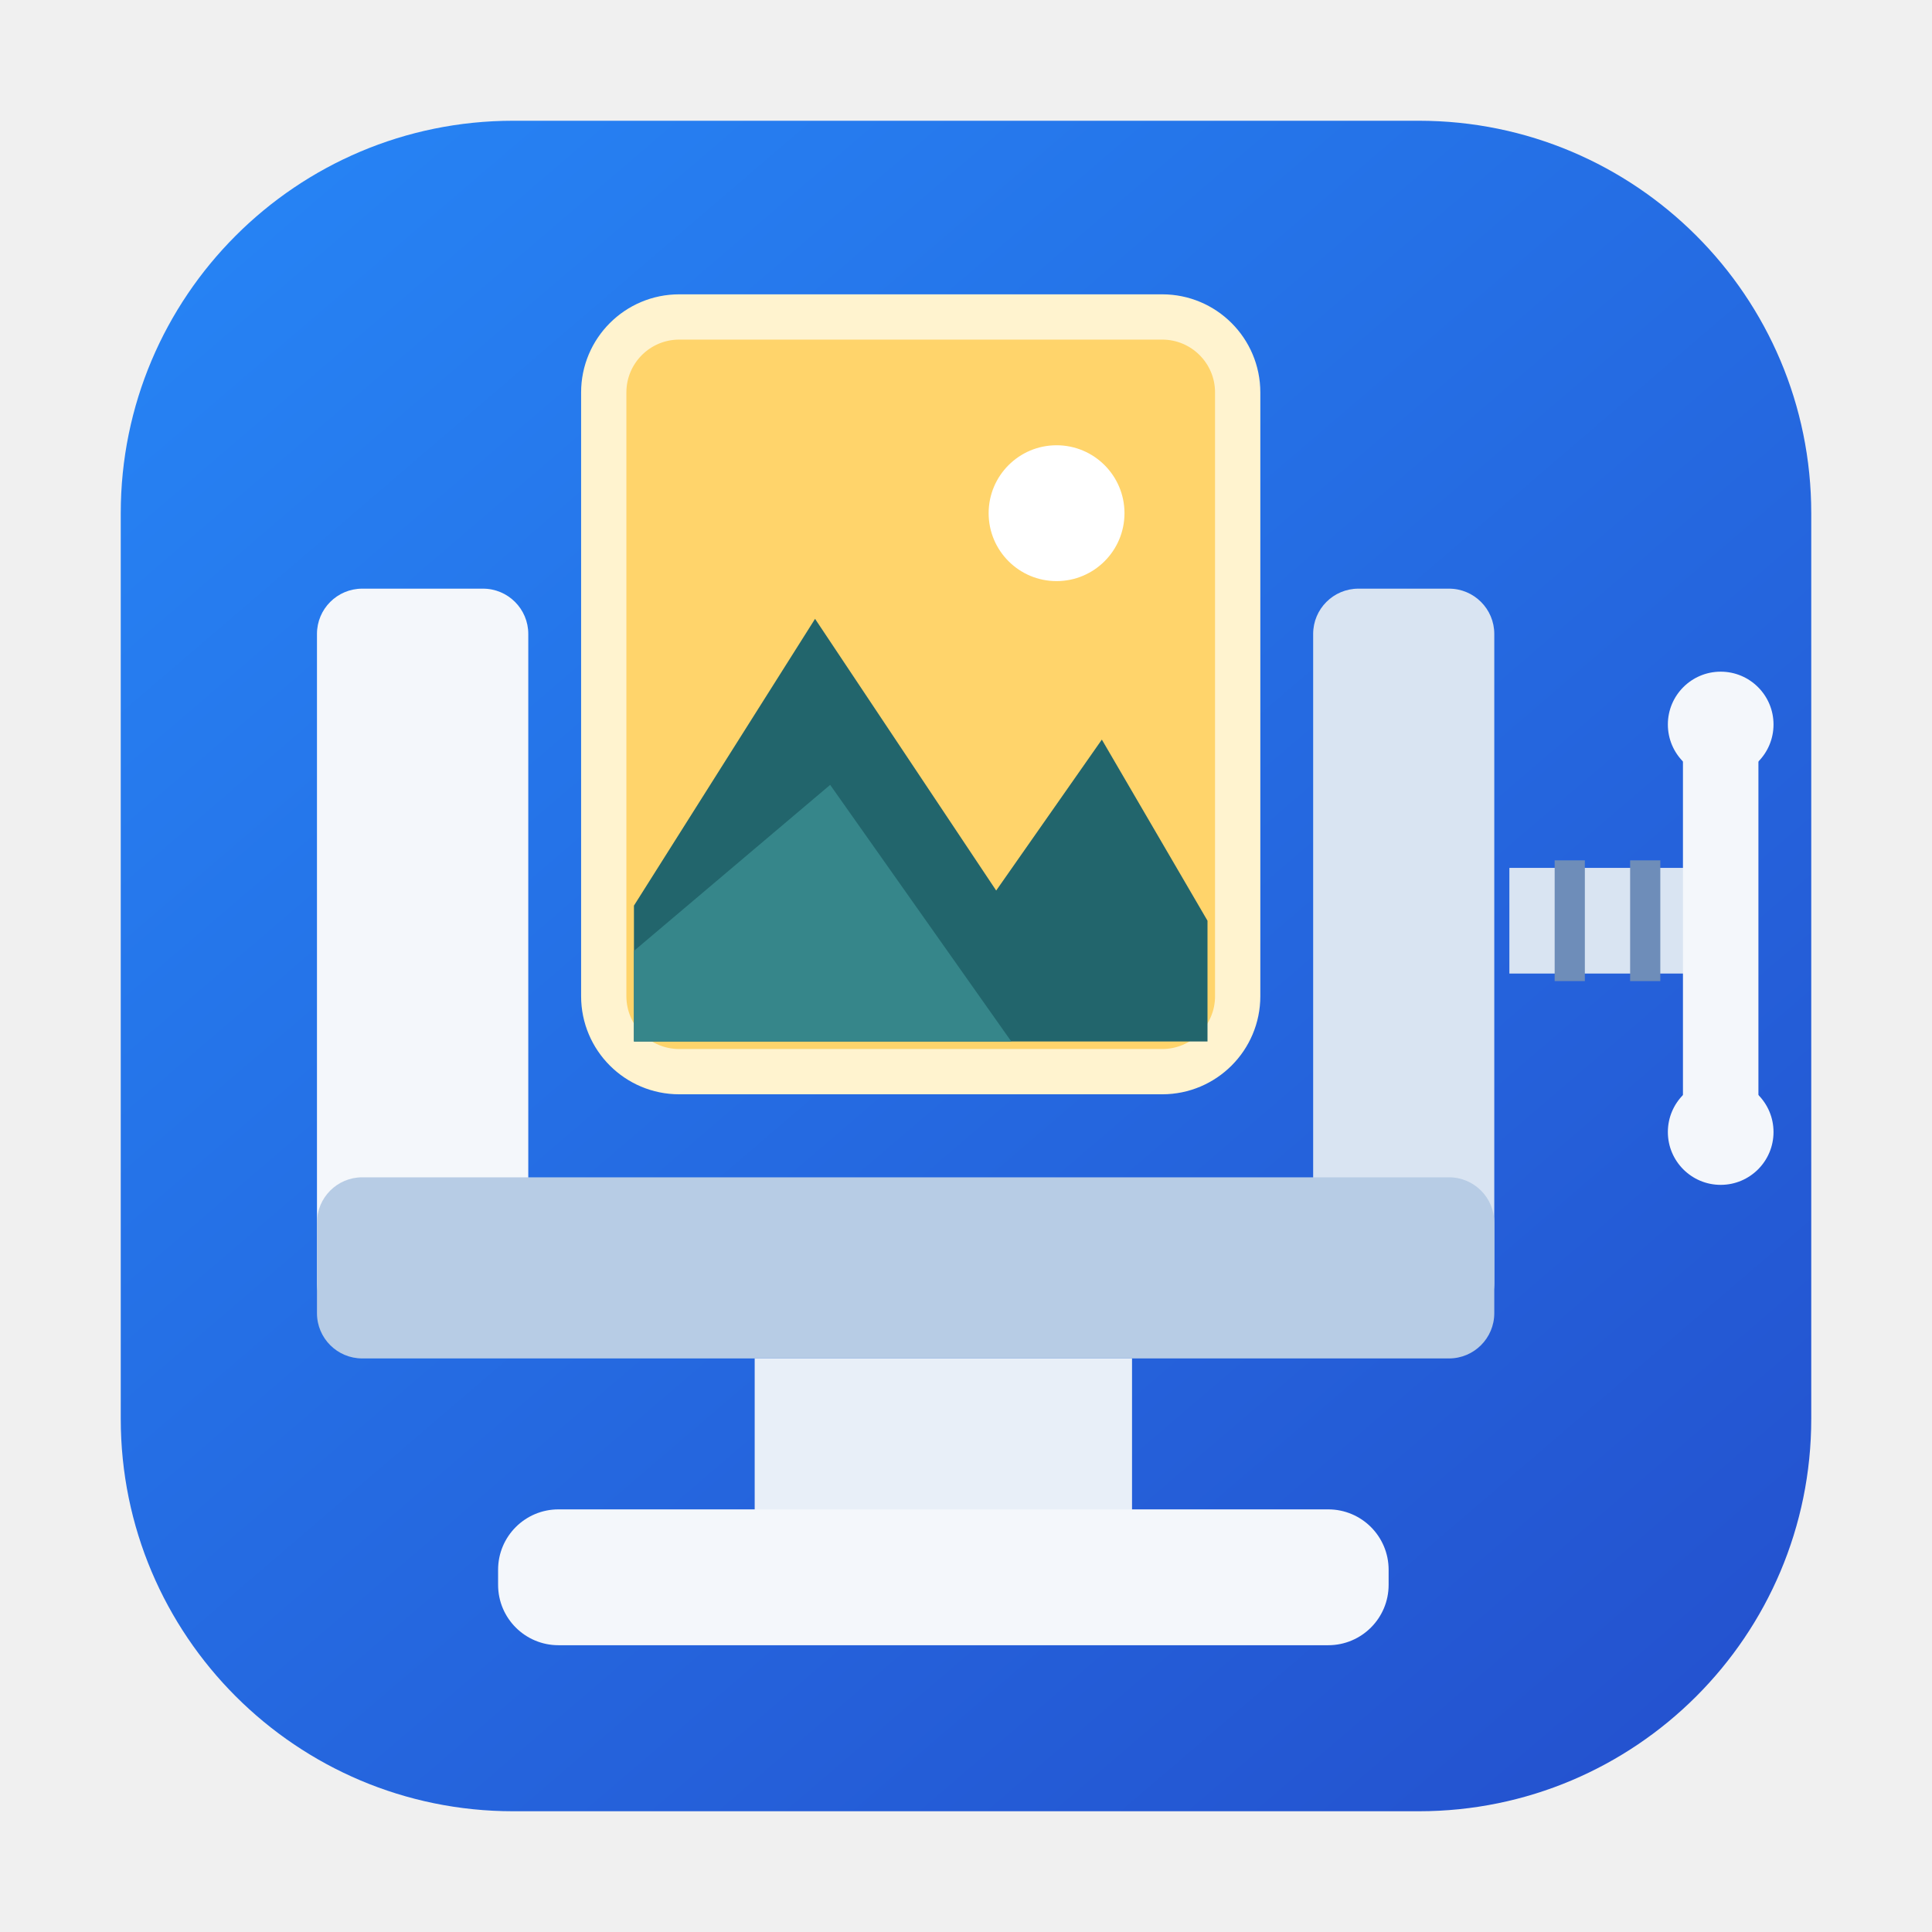
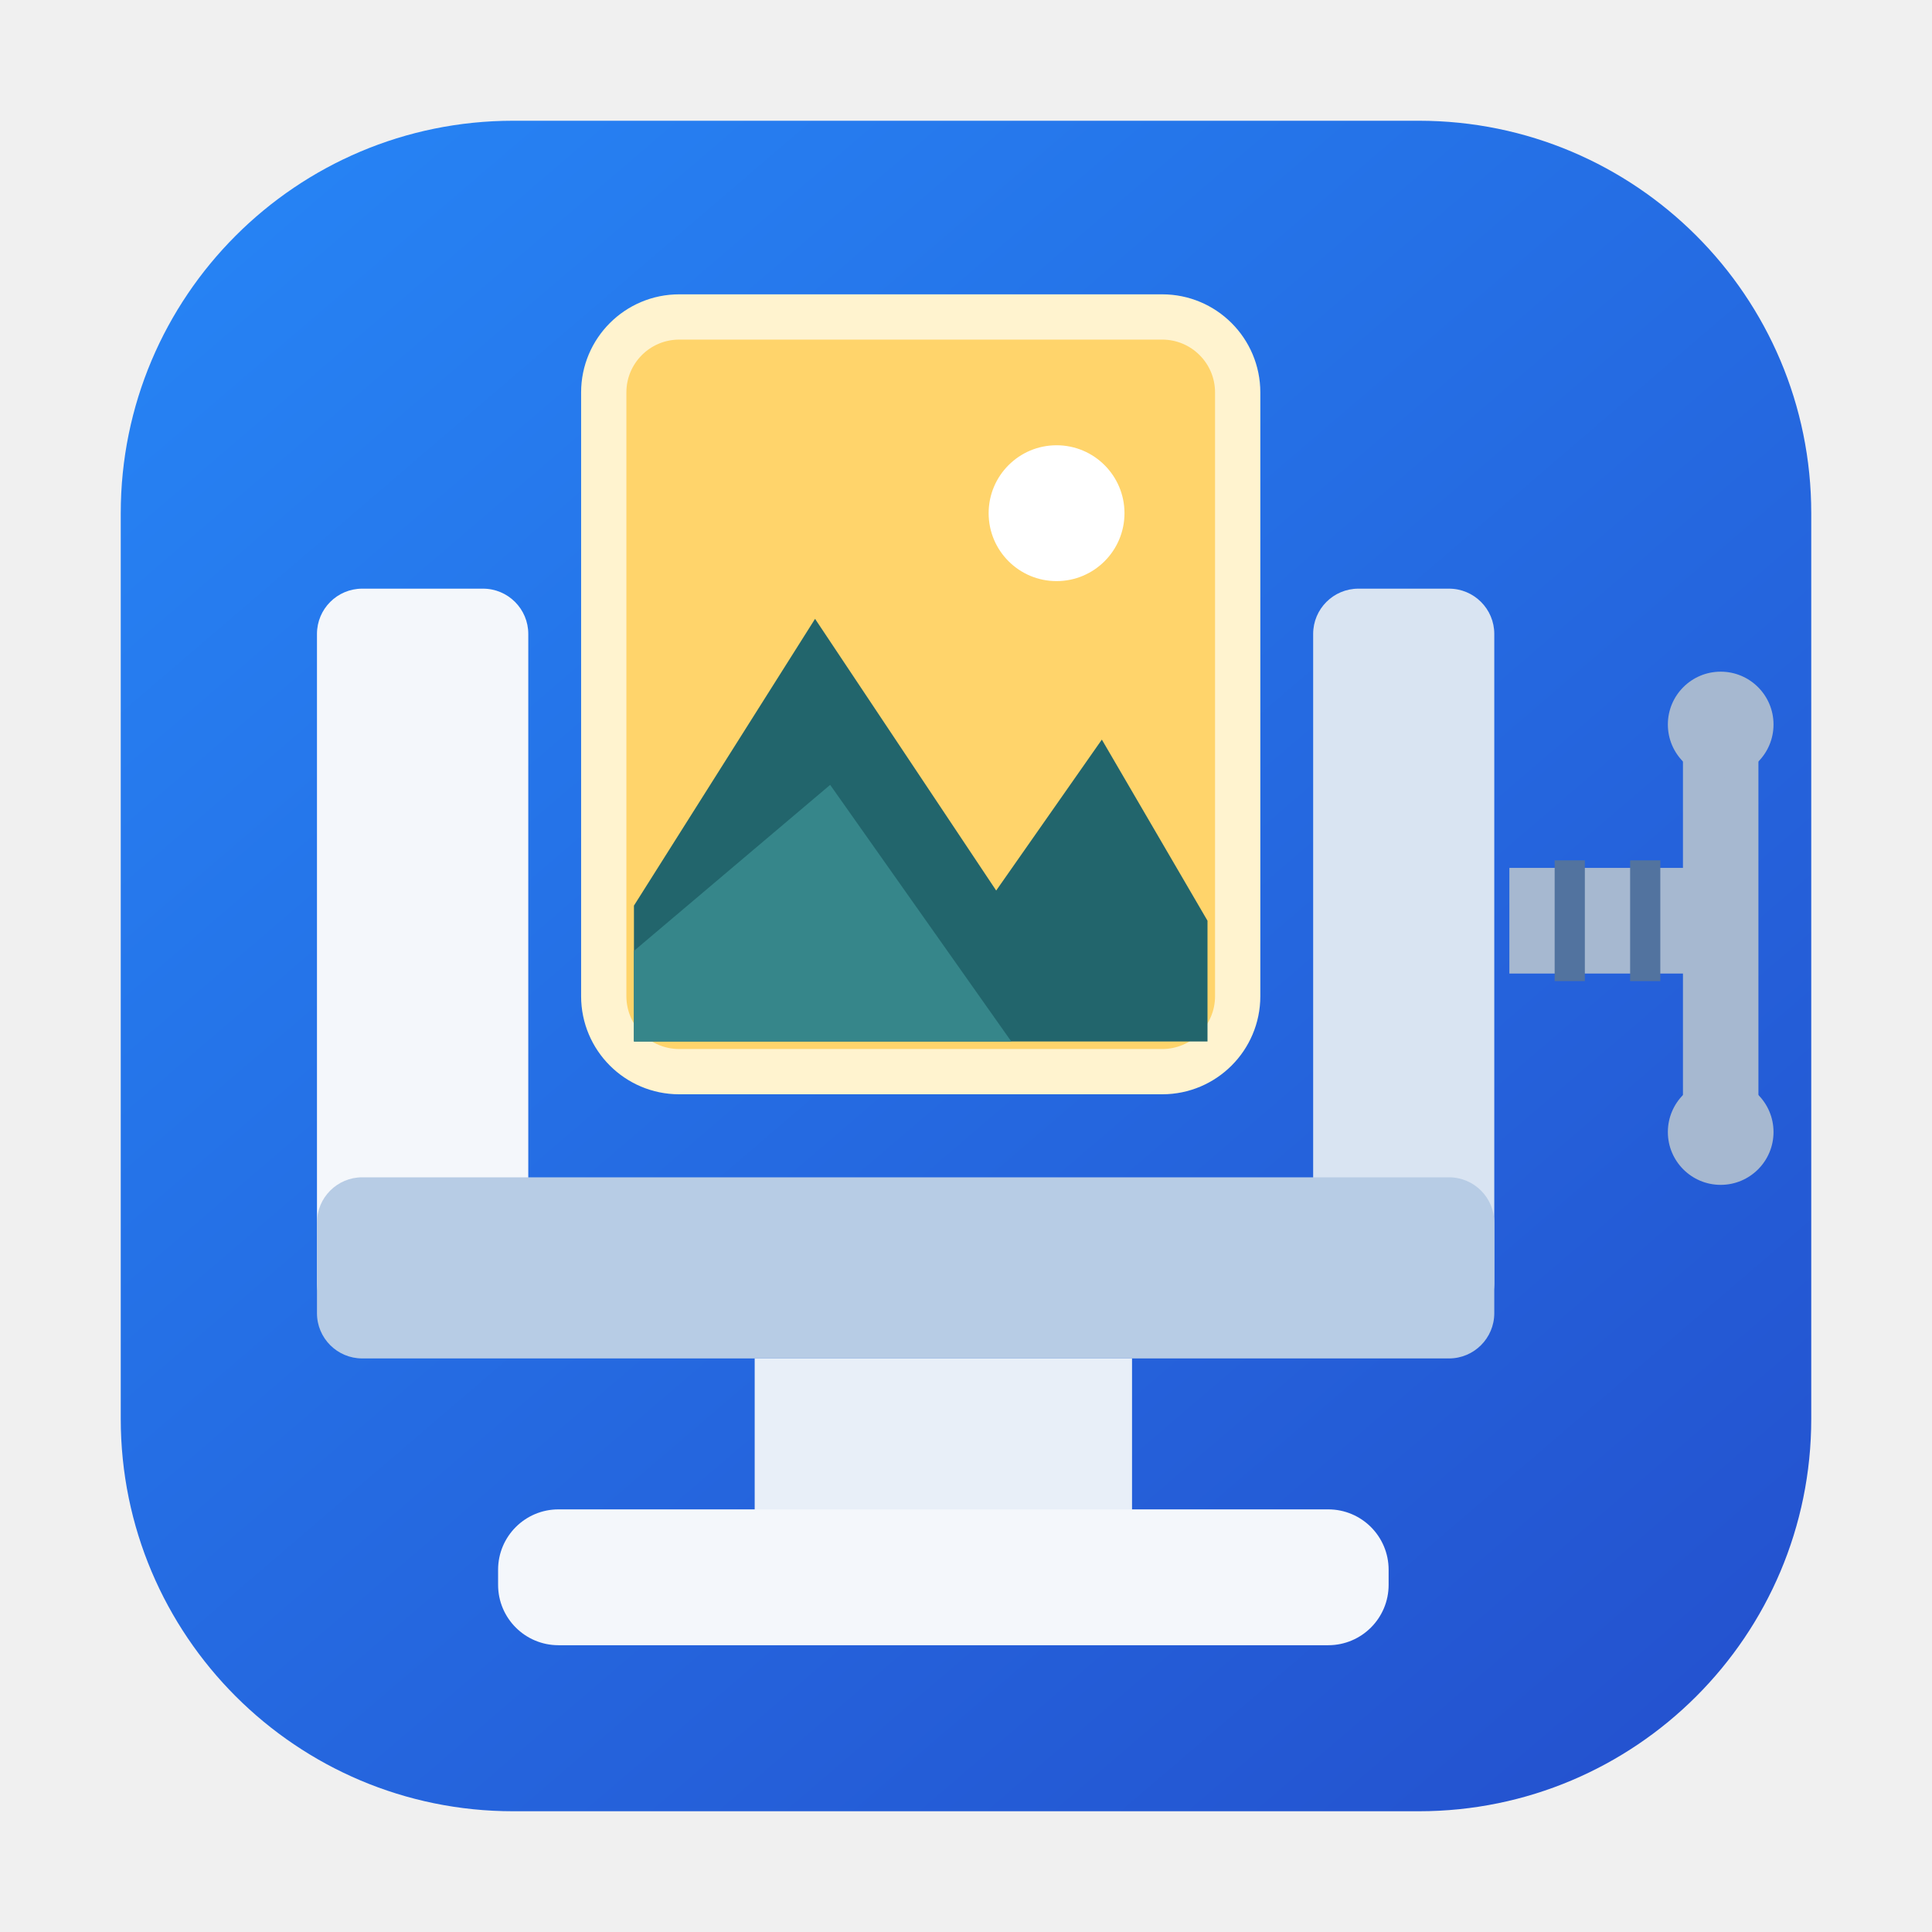
<svg xmlns="http://www.w3.org/2000/svg" width="128" height="128" viewBox="0 0 128 128" fill="none">
  <defs>
    <linearGradient id="tile" x1="16" y1="8" x2="112" y2="120" gradientUnits="userSpaceOnUse">
      <stop stop-color="#2684F5" />
      <stop offset="1" stop-color="#2451CE" />
    </linearGradient>
  </defs>
  <rect x="8" y="8" width="112" height="112" rx="26" fill="url(#tile)" />
  <g transform="translate(0 -6)">
    <rect x="40" y="27" width="42" height="50" rx="5" fill="#FFD46B" stroke="#FFF3CF" stroke-width="3" />
    <circle cx="70" cy="40" r="4.5" fill="#FFFFFF" />
    <path d="m42 66 12-19 12 18 7-10 7 12v8H42z" fill="#22656C" />
    <path d="m42 69 13-11 12 17H42z" fill="#36868A" />
  </g>
  <rect x="21" y="39" width="14" height="49" rx="3" fill="#F4F7FB" />
  <rect x="87" y="39" width="12" height="49" rx="3" fill="#D9E4F2" />
-   <path d="M100 61h12" stroke="#D9E4F2" stroke-width="7" />
-   <path d="M104 57v8m5-8v8" stroke="#6E8DB9" stroke-width="2" />
-   <path d="M114 48v27" stroke="#F4F7FB" stroke-width="5" stroke-linecap="round" />
-   <circle cx="114" cy="48" r="3.5" fill="#F4F7FB" />
-   <circle cx="114" cy="75" r="3.5" fill="#F4F7FB" />
+   <path d="M100 61h12" stroke="#A6B8D0" stroke-width="7" />
+   <path d="M104 57v8m5-8v8" stroke="#52739F" stroke-width="2" />
+   <path d="M114 48v27" stroke="#A6B8D0" stroke-width="5" stroke-linecap="round" />
+   <circle cx="114" cy="48" r="3.5" fill="#A6B8D0" />
+   <circle cx="114" cy="75" r="3.5" fill="#A6B8D0" />
  <rect x="21" y="78" width="78" height="12" rx="3" fill="#B7CCE5" />
  <rect x="50" y="90" width="25" height="11" fill="#E8EFF8" />
  <rect x="33" y="100" width="59" height="9" rx="4" fill="#F4F7FB" />
</svg>
